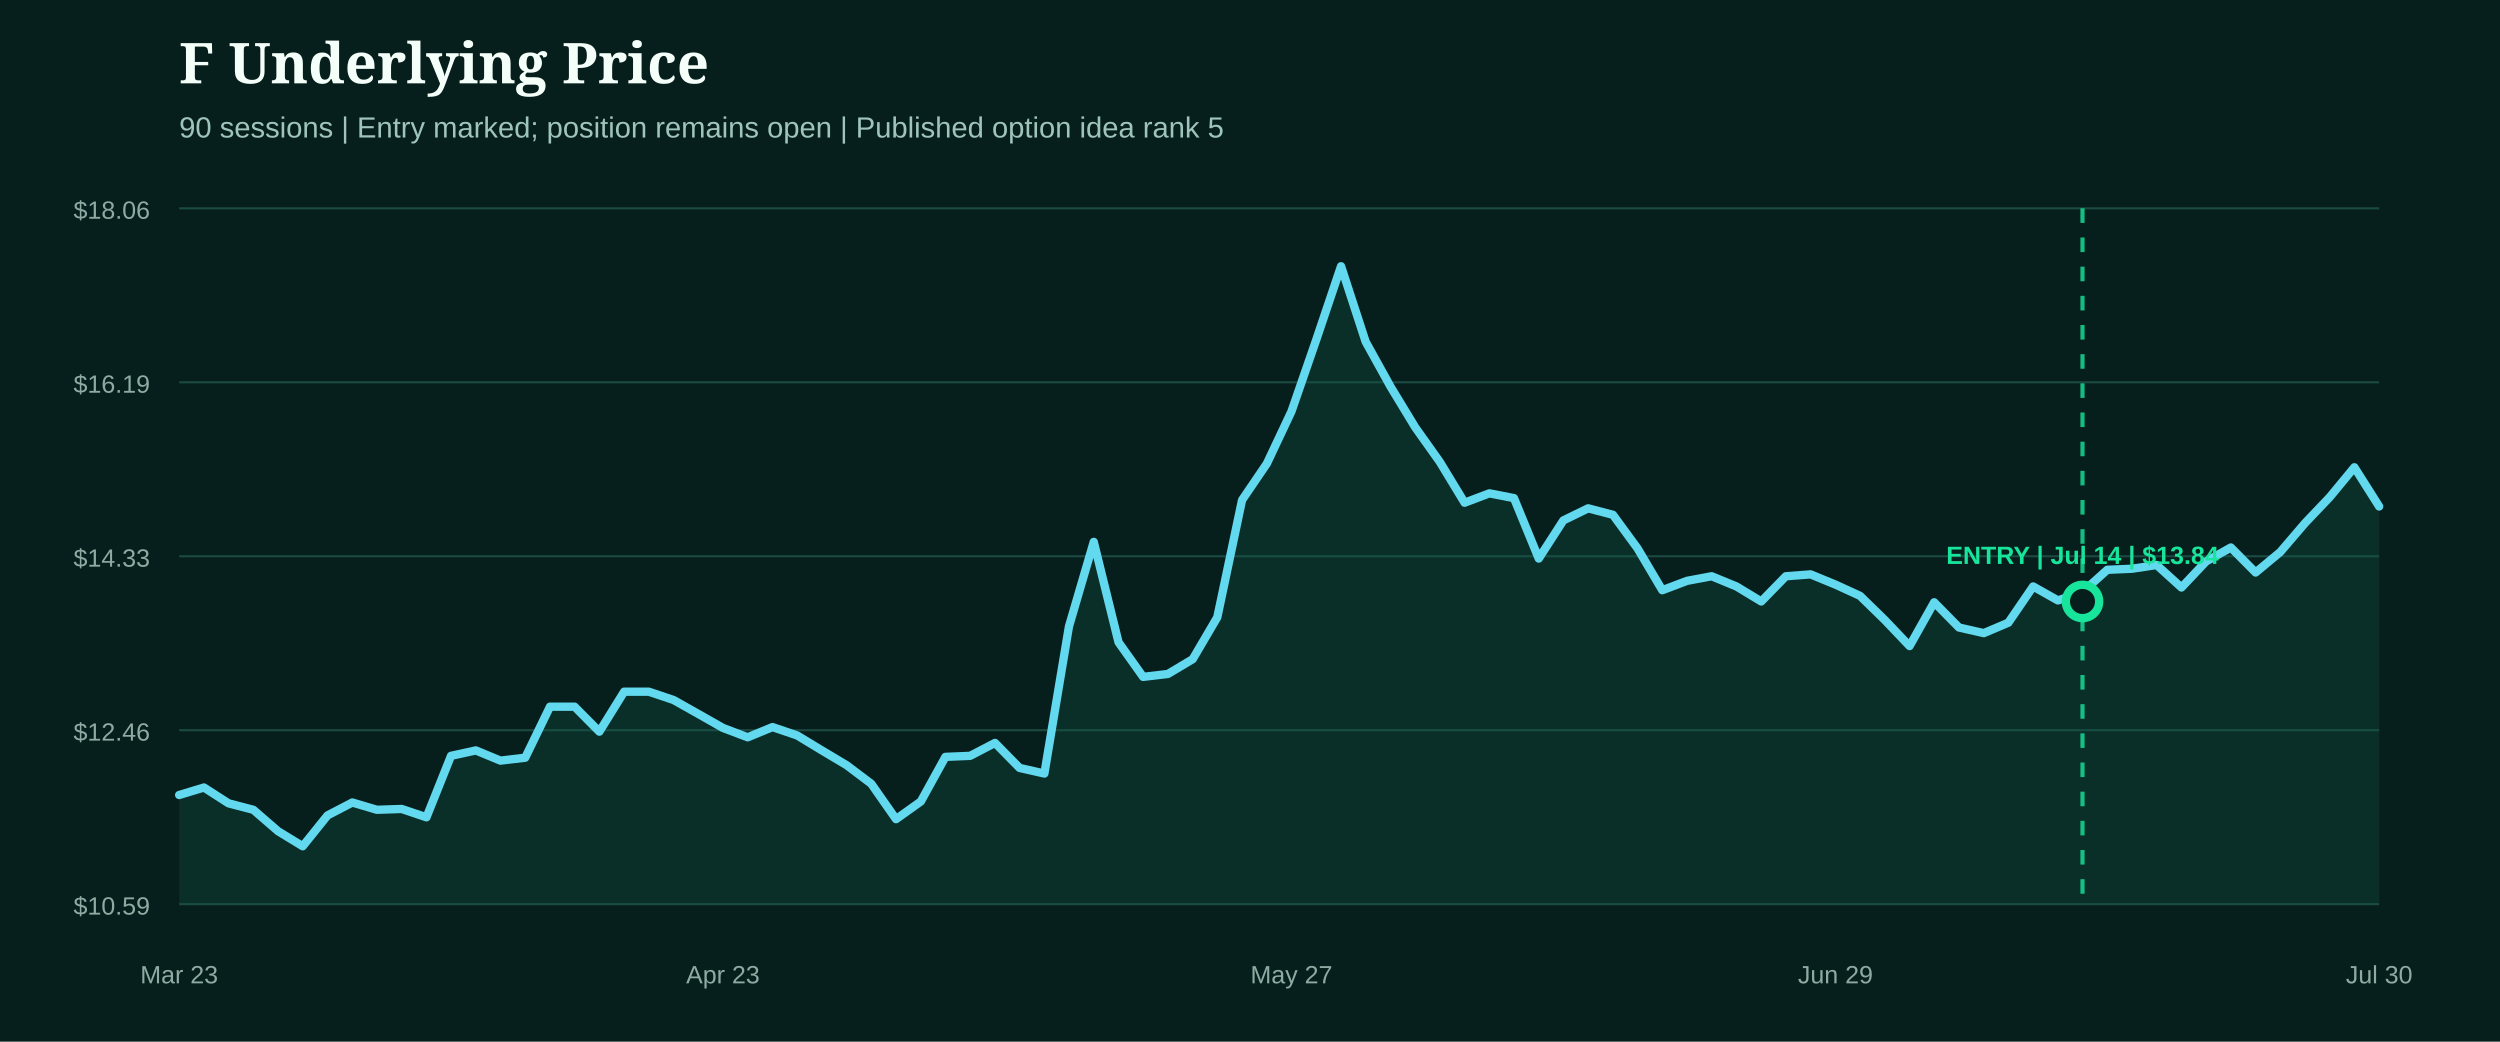
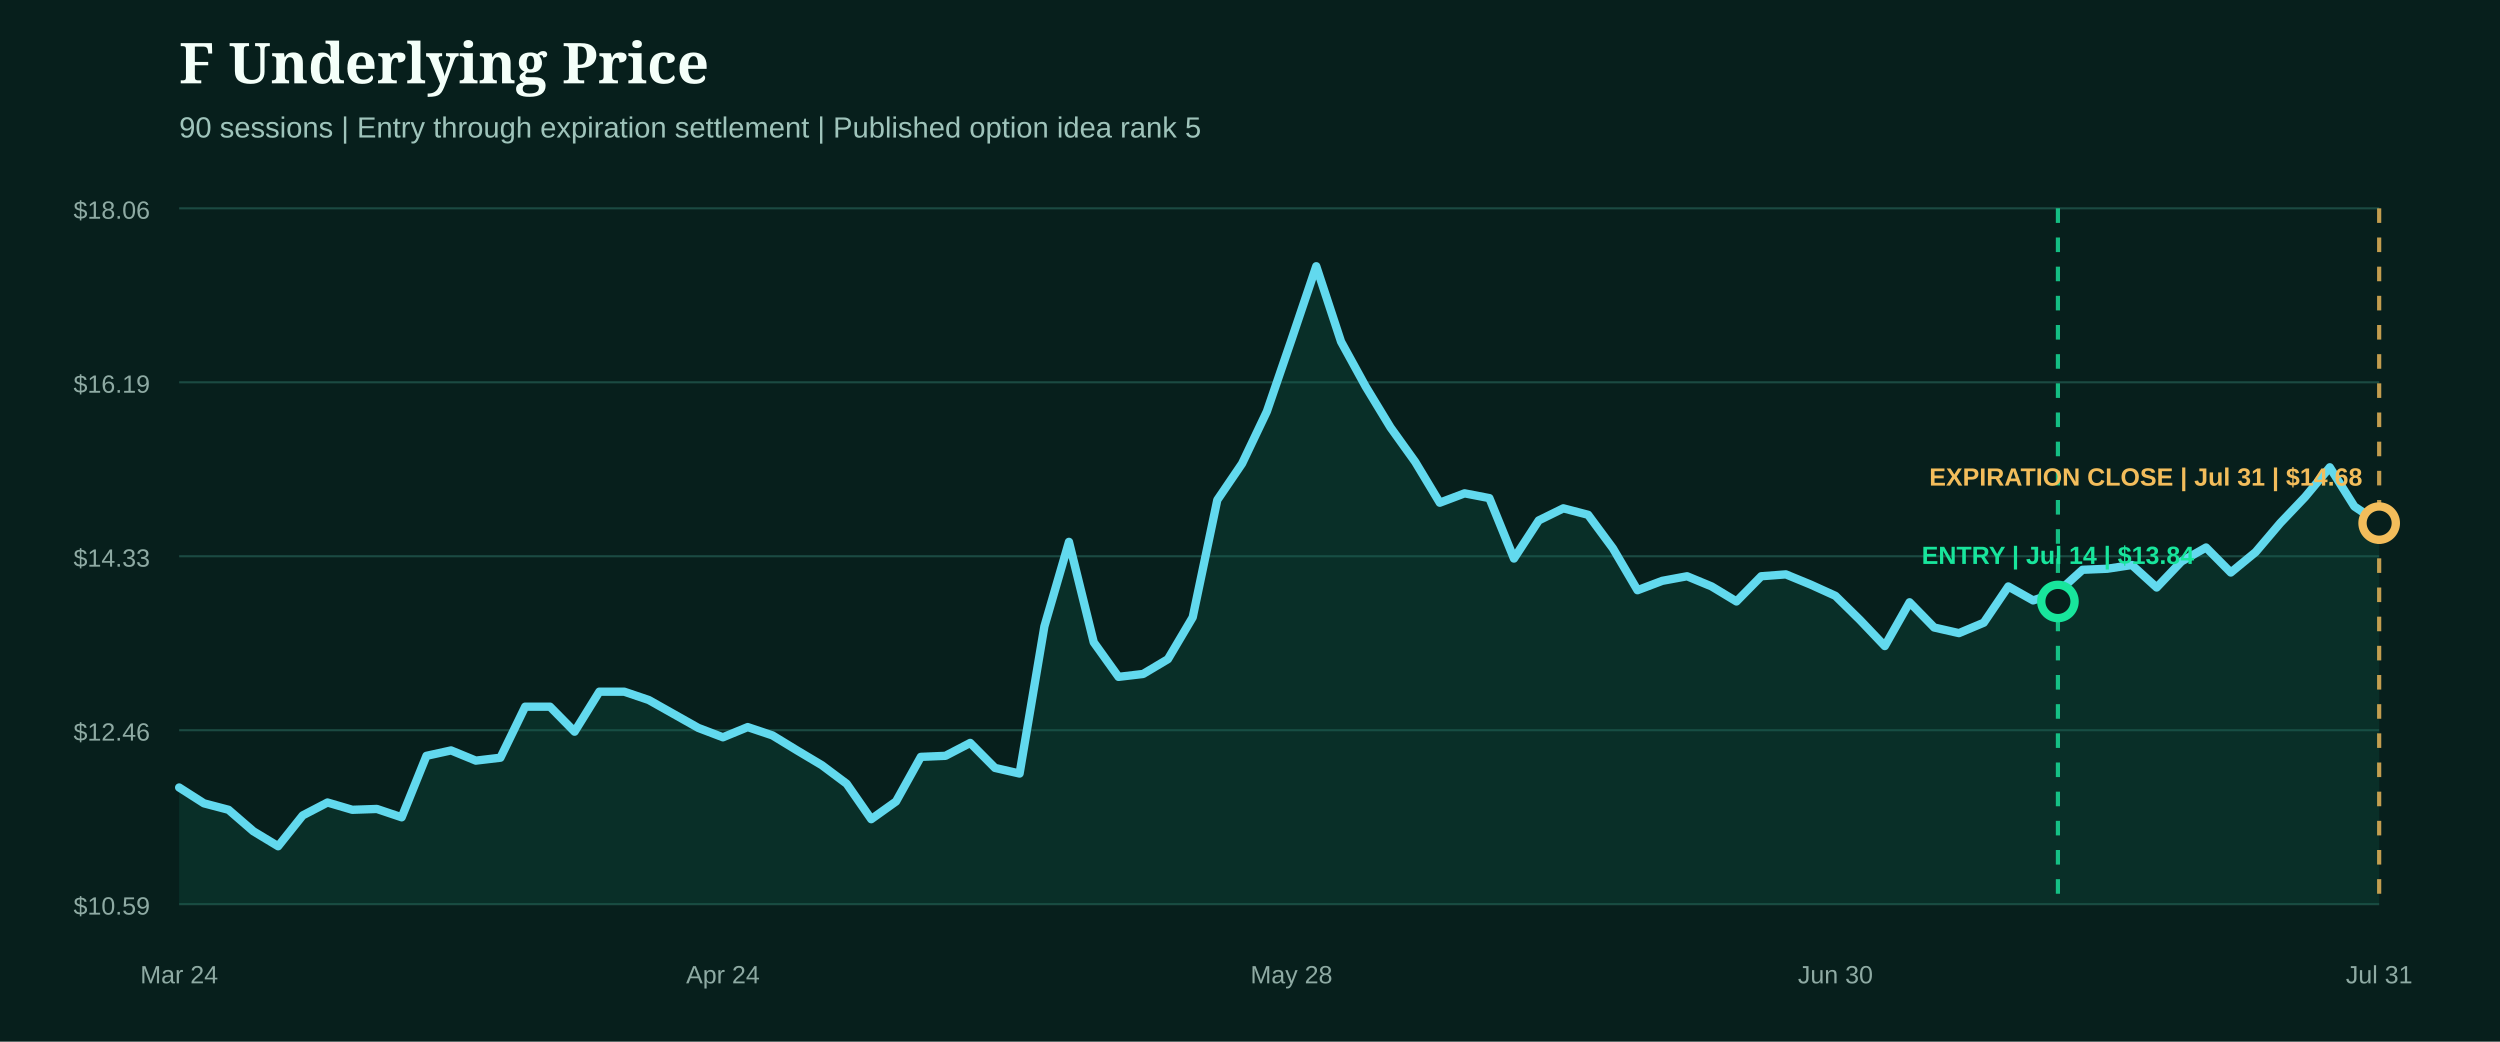
- <svg xmlns="http://www.w3.org/2000/svg" width="1200" height="500" viewBox="0 0 1200 500" role="img" aria-label="F underlying price from entry">
+ <svg xmlns="http://www.w3.org/2000/svg" width="1200" height="500" viewBox="0 0 1200 500" role="img" aria-label="F underlying price from entry through expiration close">
  <rect width="1200" height="500" fill="#071f1c" />
  <style>.head{fill:#f4fff9;font:800 27px Georgia,serif}.sub{fill:#9fc4bb;font:14px Arial,sans-serif}.axis{fill:#8eaaa3;font:12px Arial,sans-serif}.marker{font:800 12px Arial,sans-serif}</style>
  <text x="86" y="40" class="head">F Underlying Price</text>
-   <text x="86" y="66" class="sub">90 sessions | Entry marked; position remains open | Published option idea rank 5</text>
+   <text x="86" y="66" class="sub">90 sessions | Entry through expiration settlement | Published option idea rank 5</text>
  <line x1="86" x2="1142" y1="100.0" y2="100.0" stroke="#1b4a42" stroke-width="1" />
  <text x="72" y="105.0" text-anchor="end" class="axis">$18.06</text>
  <line x1="86" x2="1142" y1="183.5" y2="183.5" stroke="#1b4a42" stroke-width="1" />
  <text x="72" y="188.5" text-anchor="end" class="axis">$16.19</text>
  <line x1="86" x2="1142" y1="267.0" y2="267.0" stroke="#1b4a42" stroke-width="1" />
  <text x="72" y="272.0" text-anchor="end" class="axis">$14.33</text>
  <line x1="86" x2="1142" y1="350.5" y2="350.5" stroke="#1b4a42" stroke-width="1" />
  <text x="72" y="355.5" text-anchor="end" class="axis">$12.46</text>
  <line x1="86" x2="1142" y1="434.0" y2="434.0" stroke="#1b4a42" stroke-width="1" />
  <text x="72" y="439.0" text-anchor="end" class="axis">$10.59</text>
-   <path d="M86.0,381.6 L97.9,378.0 L109.7,385.6 L121.6,388.7 L133.5,399.0 L145.3,406.2 L157.2,391.4 L169.1,385.2 L180.9,388.7 L192.8,388.3 L204.7,392.3 L216.5,362.8 L228.4,360.2 L240.2,365.1 L252.1,363.7 L264.0,339.2 L275.8,339.2 L287.7,351.2 L299.6,332.0 L311.4,332.0 L323.3,336.0 L335.2,342.7 L347.0,349.4 L358.9,353.9 L370.8,349.0 L382.6,353.0 L394.5,360.2 L406.4,367.3 L418.2,376.2 L430.1,393.2 L442.0,384.7 L453.8,363.3 L465.7,362.8 L477.6,356.6 L489.4,368.6 L501.3,371.3 L513.1,300.7 L525.0,260.1 L536.9,308.3 L548.7,324.9 L560.6,323.5 L572.5,316.4 L584.3,296.3 L596.2,240.0 L608.1,222.5 L619.9,197.5 L631.8,163.1 L643.7,127.8 L655.5,164.0 L667.4,185.5 L679.3,205.1 L691.1,221.7 L703.0,241.3 L714.9,236.8 L726.7,239.1 L738.6,268.1 L750.4,249.8 L762.3,244.0 L774.2,247.1 L786.0,263.2 L797.9,283.3 L809.8,278.8 L821.6,276.6 L833.5,281.5 L845.4,288.7 L857.2,276.6 L869.1,275.7 L881.0,280.6 L892.8,286.0 L904.7,297.6 L916.6,310.1 L928.4,289.1 L940.3,301.2 L952.2,303.9 L964.0,298.9 L975.9,281.5 L987.8,288.2 L999.6,284.2 L1011.5,273.5 L1023.3,273.0 L1035.2,271.2 L1047.1,282.0 L1058.9,269.5 L1070.8,262.8 L1082.7,274.8 L1094.5,265.0 L1106.4,251.1 L1118.3,238.6 L1130.1,224.3 L1142.0,243.1 L1142.0,434.0 L86.0,434.0 Z" fill="#0f5949" opacity="0.28" />
-   <path d="M86.0,381.6 L97.9,378.0 L109.7,385.6 L121.6,388.7 L133.5,399.0 L145.3,406.2 L157.2,391.4 L169.1,385.2 L180.9,388.7 L192.8,388.3 L204.7,392.3 L216.5,362.8 L228.4,360.2 L240.2,365.1 L252.1,363.7 L264.0,339.2 L275.8,339.2 L287.7,351.2 L299.6,332.0 L311.4,332.0 L323.3,336.0 L335.2,342.7 L347.0,349.4 L358.9,353.9 L370.8,349.0 L382.6,353.0 L394.5,360.2 L406.4,367.3 L418.2,376.2 L430.1,393.2 L442.0,384.7 L453.8,363.3 L465.7,362.8 L477.6,356.6 L489.4,368.6 L501.3,371.3 L513.1,300.7 L525.0,260.1 L536.9,308.3 L548.7,324.9 L560.6,323.5 L572.5,316.4 L584.3,296.3 L596.2,240.0 L608.1,222.5 L619.9,197.5 L631.8,163.1 L643.7,127.8 L655.5,164.0 L667.4,185.5 L679.3,205.1 L691.1,221.7 L703.0,241.3 L714.9,236.8 L726.7,239.1 L738.6,268.1 L750.4,249.8 L762.3,244.0 L774.2,247.1 L786.0,263.2 L797.9,283.3 L809.8,278.8 L821.6,276.6 L833.5,281.5 L845.4,288.7 L857.2,276.6 L869.1,275.7 L881.0,280.6 L892.8,286.0 L904.7,297.6 L916.6,310.1 L928.4,289.1 L940.3,301.2 L952.2,303.9 L964.0,298.9 L975.9,281.5 L987.8,288.2 L999.6,284.2 L1011.5,273.5 L1023.3,273.0 L1035.2,271.2 L1047.1,282.0 L1058.9,269.5 L1070.8,262.8 L1082.7,274.8 L1094.5,265.0 L1106.4,251.1 L1118.3,238.6 L1130.1,224.3 L1142.0,243.1" fill="none" stroke="#62d9ee" stroke-width="4" stroke-linecap="round" stroke-linejoin="round" />
+   <path d="M86.0,378.0 L97.9,385.6 L109.7,388.7 L121.6,399.0 L133.5,406.2 L145.3,391.4 L157.2,385.2 L169.1,388.7 L180.9,388.3 L192.8,392.3 L204.7,362.8 L216.5,360.2 L228.4,365.1 L240.2,363.7 L252.1,339.2 L264.0,339.2 L275.8,351.2 L287.7,332.0 L299.6,332.0 L311.4,336.0 L323.3,342.7 L335.2,349.4 L347.0,353.9 L358.9,349.0 L370.8,353.0 L382.6,360.2 L394.5,367.3 L406.4,376.2 L418.2,393.2 L430.1,384.7 L442.0,363.3 L453.8,362.8 L465.7,356.6 L477.6,368.6 L489.4,371.3 L501.3,300.7 L513.1,260.1 L525.0,308.3 L536.9,324.9 L548.7,323.5 L560.6,316.4 L572.5,296.3 L584.3,240.0 L596.2,222.5 L608.1,197.5 L619.9,163.1 L631.8,127.8 L643.7,164.0 L655.5,185.5 L667.4,205.1 L679.3,221.7 L691.1,241.3 L703.0,236.8 L714.9,239.1 L726.7,268.1 L738.6,249.8 L750.4,244.0 L762.3,247.1 L774.2,263.2 L786.0,283.3 L797.9,278.8 L809.8,276.6 L821.6,281.5 L833.5,288.7 L845.4,276.6 L857.2,275.7 L869.1,280.6 L881.0,286.0 L892.8,297.6 L904.7,310.1 L916.6,289.1 L928.4,301.2 L940.3,303.9 L952.2,298.9 L964.0,281.5 L975.9,288.2 L987.8,284.2 L999.6,273.5 L1011.5,273.0 L1023.3,271.2 L1035.2,282.0 L1047.1,269.5 L1058.9,262.8 L1070.8,274.8 L1082.7,265.0 L1094.5,251.1 L1106.4,238.6 L1118.3,224.3 L1130.1,243.1 L1142.0,251.1 L1142.0,434.0 L86.0,434.0 Z" fill="#0f5949" opacity="0.28" />
+   <path d="M86.0,378.0 L97.9,385.6 L109.7,388.7 L121.6,399.0 L133.5,406.2 L145.3,391.4 L157.2,385.2 L169.1,388.7 L180.9,388.3 L192.8,392.3 L204.7,362.8 L216.5,360.2 L228.4,365.1 L240.2,363.7 L252.1,339.2 L264.0,339.2 L275.8,351.2 L287.7,332.0 L299.6,332.0 L311.4,336.0 L323.3,342.7 L335.2,349.4 L347.0,353.9 L358.9,349.0 L370.8,353.0 L382.6,360.2 L394.5,367.3 L406.4,376.2 L418.2,393.2 L430.1,384.7 L442.0,363.3 L453.8,362.8 L465.7,356.6 L477.6,368.6 L489.4,371.3 L501.3,300.7 L513.1,260.1 L525.0,308.3 L536.9,324.9 L548.7,323.5 L560.6,316.4 L572.5,296.3 L584.3,240.0 L596.2,222.5 L608.1,197.5 L619.9,163.1 L631.8,127.8 L643.7,164.0 L655.5,185.5 L667.4,205.1 L679.3,221.7 L691.1,241.3 L703.0,236.8 L714.9,239.1 L726.7,268.1 L738.6,249.8 L750.4,244.0 L762.3,247.1 L774.2,263.2 L786.0,283.3 L797.9,278.8 L809.8,276.6 L821.6,281.5 L833.5,288.7 L845.4,276.6 L857.2,275.7 L869.1,280.6 L881.0,286.0 L892.8,297.6 L904.7,310.1 L916.6,289.1 L928.4,301.2 L940.3,303.9 L952.2,298.9 L964.0,281.5 L975.9,288.2 L987.8,284.2 L999.6,273.5 L1011.5,273.0 L1023.3,271.2 L1035.2,282.0 L1047.1,269.5 L1058.9,262.8 L1070.8,274.8 L1082.7,265.0 L1094.5,251.1 L1106.4,238.6 L1118.3,224.3 L1130.1,243.1 L1142.0,251.1" fill="none" stroke="#62d9ee" stroke-width="4" stroke-linecap="round" stroke-linejoin="round" />
  <g>
-     <line x1="999.6" x2="999.6" y1="100" y2="434" stroke="#18e59c" stroke-width="2" stroke-dasharray="7 7" opacity="0.8" />
-     <circle cx="999.6" cy="288.7" r="8" fill="#071f1c" stroke="#18e59c" stroke-width="4" />
-     <text x="999.6" y="270.7" text-anchor="middle" class="marker" fill="#18e59c">ENTRY | Jul 14 | $13.84</text>
+     <line x1="987.8" x2="987.8" y1="100" y2="434" stroke="#18e59c" stroke-width="2" stroke-dasharray="7 7" opacity="0.8" />
+     <circle cx="987.8" cy="288.7" r="8" fill="#071f1c" stroke="#18e59c" stroke-width="4" />
+     <text x="987.8" y="270.7" text-anchor="middle" class="marker" fill="#18e59c">ENTRY | Jul 14 | $13.84</text>
  </g>
-   <text x="86.0" y="472" text-anchor="middle" class="axis">Mar 23</text>
-   <text x="347.0" y="472" text-anchor="middle" class="axis">Apr 23</text>
-   <text x="619.9" y="472" text-anchor="middle" class="axis">May 27</text>
-   <text x="881.0" y="472" text-anchor="middle" class="axis">Jun 29</text>
-   <text x="1142.0" y="472" text-anchor="middle" class="axis">Jul 30</text>
+   <g>
+     <line x1="1142.0" x2="1142.0" y1="100" y2="434" stroke="#f3bd5b" stroke-width="2" stroke-dasharray="7 7" opacity="0.8" />
+     <circle cx="1142.0" cy="251.1" r="8" fill="#071f1c" stroke="#f3bd5b" stroke-width="4" />
+     <text x="1030.0" y="233.1" text-anchor="middle" class="marker" fill="#f3bd5b">EXPIRATION CLOSE | Jul 31 | $14.68</text>
+   </g>
+   <text x="86.0" y="472" text-anchor="middle" class="axis">Mar 24</text>
+   <text x="347.0" y="472" text-anchor="middle" class="axis">Apr 24</text>
+   <text x="619.9" y="472" text-anchor="middle" class="axis">May 28</text>
+   <text x="881.0" y="472" text-anchor="middle" class="axis">Jun 30</text>
+   <text x="1142.0" y="472" text-anchor="middle" class="axis">Jul 31</text>
</svg>
